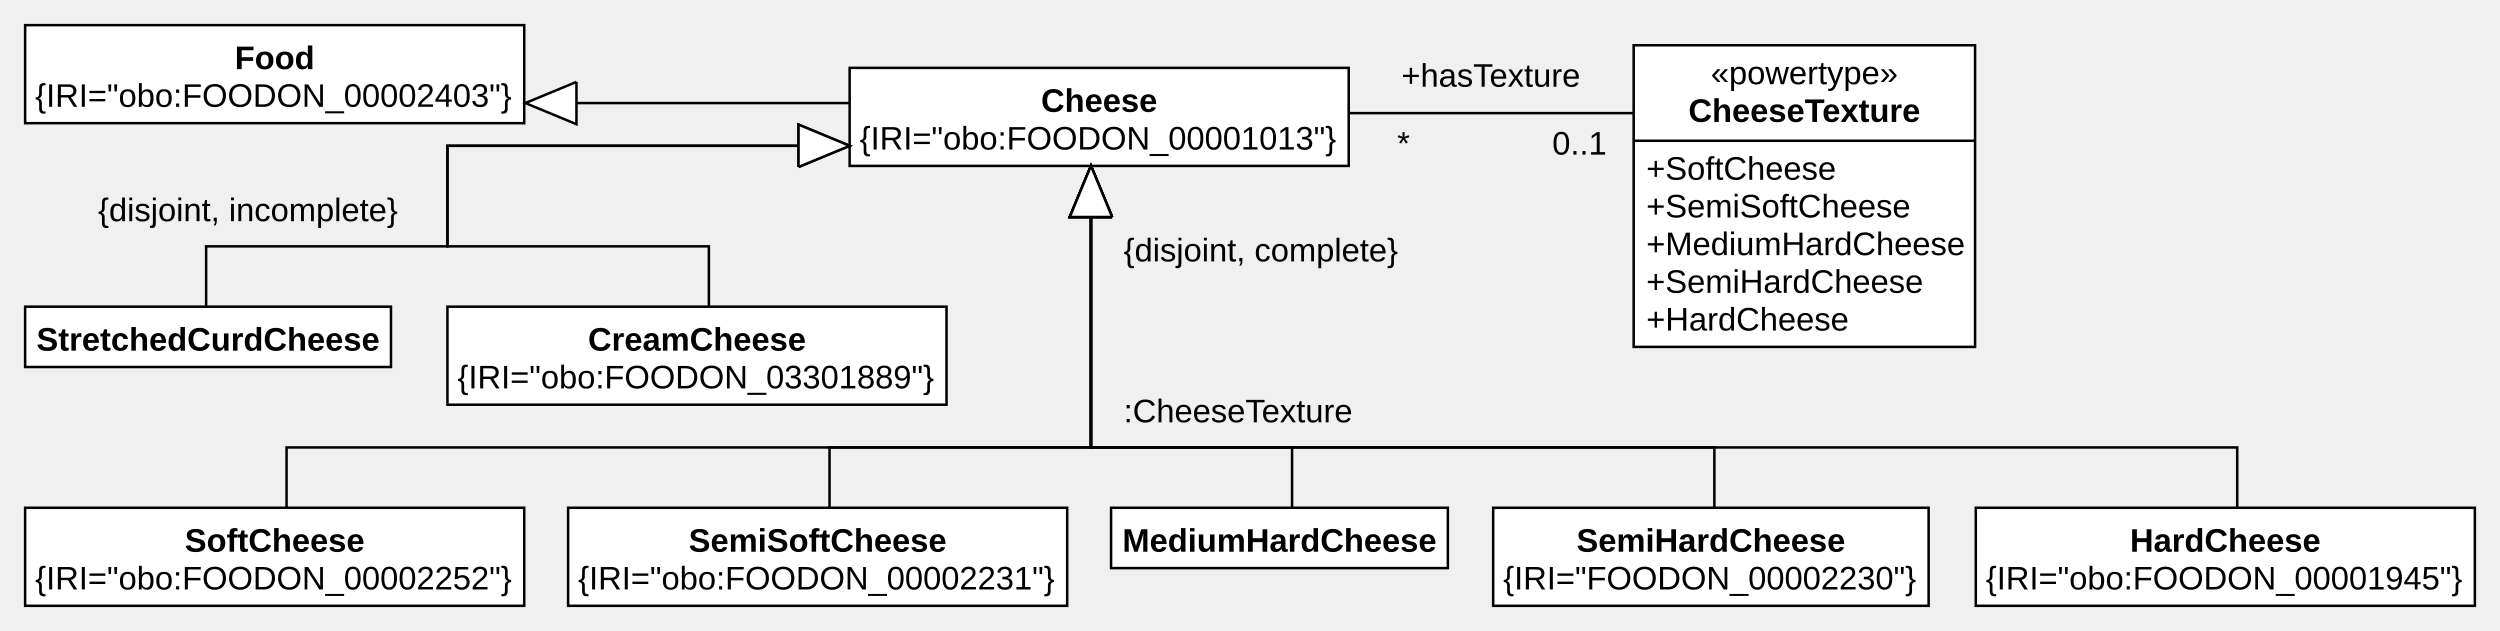
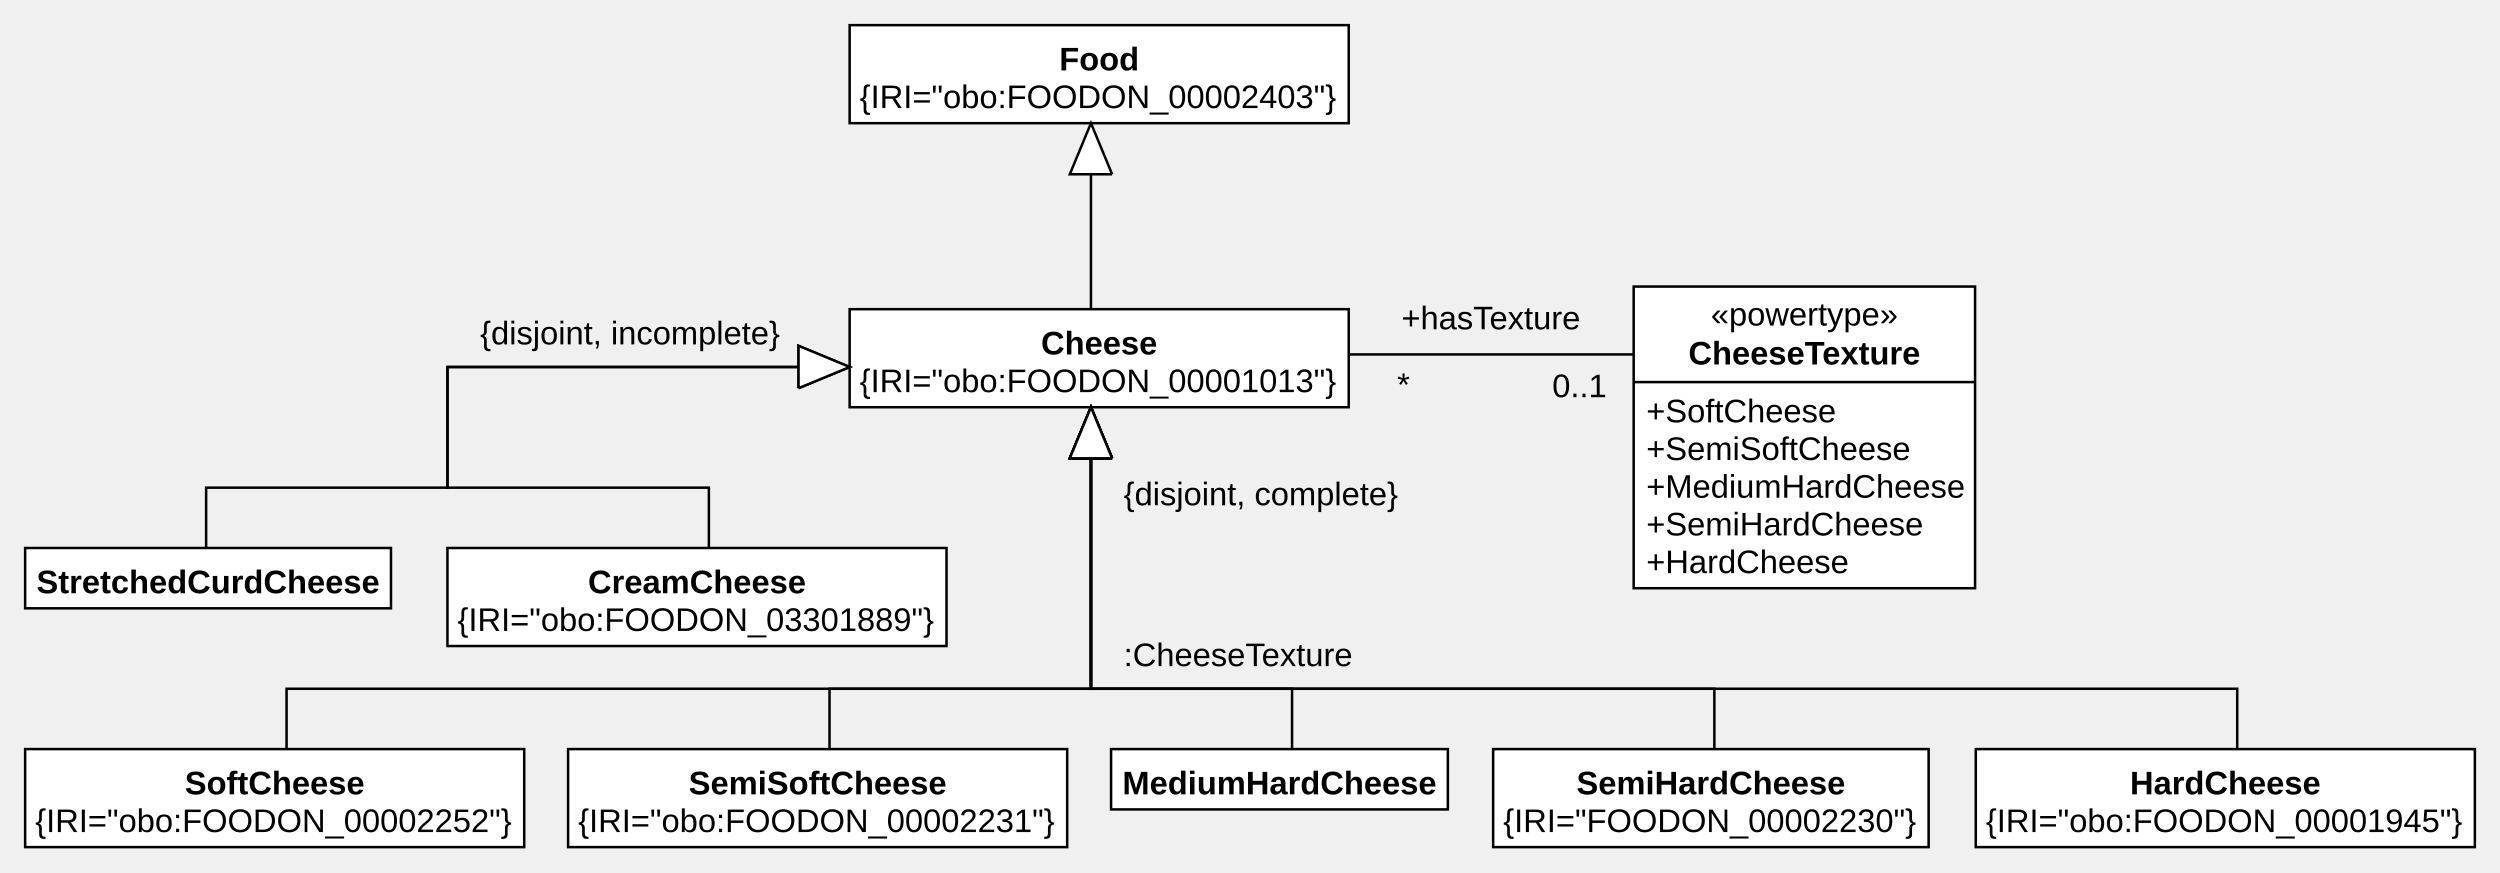
- <svg xmlns="http://www.w3.org/2000/svg" version="1.1" width="994.541" height="251">
+ <svg xmlns="http://www.w3.org/2000/svg" version="1.1" width="994.541" height="347">
  <defs />
  <g>
-     <g transform="translate(-6,-318) scale(1,1)">
+     <g transform="translate(-6,-222) scale(1,1)">
      <rect fill="#ffffff" stroke="none" x="344" y="345" width="198.541" height="39" />
    </g>
-     <g transform="translate(-6,-318) scale(1,1)">
+     <g transform="translate(-6,-222) scale(1,1)">
      <path fill="none" stroke="#000000" d="M 344 345 L 542.541 345 L 542.541 384 L 344 384 L 344 345 Z Z" stroke-miterlimit="10" />
    </g>
-     <g transform="translate(-6,-318) scale(1,1)">
-       <g>
-         <path fill="none" stroke="none" />
-         <text fill="#000000" stroke="none" font-family="Arial" font-size="13px" font-style="normal" font-weight="bold" text-decoration="none" x="420.146" y="362.5">Cheese</text>
-       </g>
-     </g>
-     <g transform="translate(-6,-318) scale(1,1)">
-       <g>
-         <path fill="none" stroke="none" />
-         <text fill="#000000" stroke="none" font-family="Arial" font-size="13px" font-style="normal" font-weight="normal" text-decoration="none" x="348" y="377.5">{IRI="obo:FOODON_00001013"}</text>
-       </g>
-     </g>
-     <g transform="translate(-6,-318) scale(1,1)">
+     <g transform="translate(-6,-222) scale(1,1)">
+       <g>
+         <path fill="none" stroke="none" />
+         <text fill="#000000" stroke="none" font-family="Arial" font-size="13px" font-style="normal" font-weight="bold" text-decoration="none" x="420.146" y="363">Cheese</text>
+       </g>
+     </g>
+     <g transform="translate(-6,-222) scale(1,1)">
+       <g>
+         <path fill="none" stroke="none" />
+         <text fill="#000000" stroke="none" font-family="Arial" font-size="13px" font-style="normal" font-weight="normal" text-decoration="none" x="348" y="378">{IRI="obo:FOODON_00001013"}</text>
+       </g>
+     </g>
+     <g transform="translate(-6,-222) scale(1,1)">
      <rect fill="#ffffff" stroke="none" x="655.902" y="336" width="135.813" height="120" />
    </g>
-     <g transform="translate(-6,-318) scale(1,1)">
+     <g transform="translate(-6,-222) scale(1,1)">
      <path fill="none" stroke="#000000" d="M 655.902 336 L 791.715 336 L 791.715 456 L 655.902 456 L 655.902 336 Z Z" stroke-miterlimit="10" />
    </g>
-     <g transform="translate(-6,-318) scale(1,1)">
+     <g transform="translate(-6,-222) scale(1,1)">
      <path fill="none" stroke="#000000" d="M 655.902 374 L 791.715 374" stroke-miterlimit="10" />
    </g>
-     <g transform="translate(-6,-318) scale(1,1)">
+     <g transform="translate(-6,-222) scale(1,1)">
      <g>
        <path fill="none" stroke="none" />
        <text fill="#000000" stroke="none" font-family="Arial" font-size="13px" font-style="normal" font-weight="normal" text-decoration="none" x="686.589" y="351.5">«powertype»</text>
      </g>
    </g>
-     <g transform="translate(-6,-318) scale(1,1)">
-       <g>
-         <path fill="none" stroke="none" />
-         <text fill="#000000" stroke="none" font-family="Arial" font-size="13px" font-style="normal" font-weight="bold" text-decoration="none" x="677.687" y="366.5">CheeseTexture</text>
-       </g>
-     </g>
-     <g transform="translate(-6,-318) scale(1,1)">
-       <g>
-         <path fill="none" stroke="none" />
-         <text fill="#000000" stroke="none" font-family="Arial" font-size="13px" font-style="normal" font-weight="normal" text-decoration="none" x="660.902" y="389.5">+SoftCheese</text>
-       </g>
-     </g>
-     <g transform="translate(-6,-318) scale(1,1)">
-       <g>
-         <path fill="none" stroke="none" />
-         <text fill="#000000" stroke="none" font-family="Arial" font-size="13px" font-style="normal" font-weight="normal" text-decoration="none" x="660.902" y="404.5">+SemiSoftCheese</text>
-       </g>
-     </g>
-     <g transform="translate(-6,-318) scale(1,1)">
-       <g>
-         <path fill="none" stroke="none" />
-         <text fill="#000000" stroke="none" font-family="Arial" font-size="13px" font-style="normal" font-weight="normal" text-decoration="none" x="660.902" y="419.5">+MediumHardCheese</text>
-       </g>
-     </g>
-     <g transform="translate(-6,-318) scale(1,1)">
-       <g>
-         <path fill="none" stroke="none" />
-         <text fill="#000000" stroke="none" font-family="Arial" font-size="13px" font-style="normal" font-weight="normal" text-decoration="none" x="660.902" y="434.5">+SemiHardCheese</text>
-       </g>
-     </g>
-     <g transform="translate(-6,-318) scale(1,1)">
-       <g>
-         <path fill="none" stroke="none" />
-         <text fill="#000000" stroke="none" font-family="Arial" font-size="13px" font-style="normal" font-weight="normal" text-decoration="none" x="660.902" y="449.5">+HardCheese</text>
-       </g>
-     </g>
-     <g transform="translate(-6,-318) scale(1,1)">
+     <g transform="translate(-6,-222) scale(1,1)">
+       <g>
+         <path fill="none" stroke="none" />
+         <text fill="#000000" stroke="none" font-family="Arial" font-size="13px" font-style="normal" font-weight="bold" text-decoration="none" x="677.687" y="367">CheeseTexture</text>
+       </g>
+     </g>
+     <g transform="translate(-6,-222) scale(1,1)">
+       <g>
+         <path fill="none" stroke="none" />
+         <text fill="#000000" stroke="none" font-family="Arial" font-size="13px" font-style="normal" font-weight="normal" text-decoration="none" x="660.902" y="390">+SoftCheese</text>
+       </g>
+     </g>
+     <g transform="translate(-6,-222) scale(1,1)">
+       <g>
+         <path fill="none" stroke="none" />
+         <text fill="#000000" stroke="none" font-family="Arial" font-size="13px" font-style="normal" font-weight="normal" text-decoration="none" x="660.902" y="405">+SemiSoftCheese</text>
+       </g>
+     </g>
+     <g transform="translate(-6,-222) scale(1,1)">
+       <g>
+         <path fill="none" stroke="none" />
+         <text fill="#000000" stroke="none" font-family="Arial" font-size="13px" font-style="normal" font-weight="normal" text-decoration="none" x="660.902" y="420">+MediumHardCheese</text>
+       </g>
+     </g>
+     <g transform="translate(-6,-222) scale(1,1)">
+       <g>
+         <path fill="none" stroke="none" />
+         <text fill="#000000" stroke="none" font-family="Arial" font-size="13px" font-style="normal" font-weight="normal" text-decoration="none" x="660.902" y="435">+SemiHardCheese</text>
+       </g>
+     </g>
+     <g transform="translate(-6,-222) scale(1,1)">
+       <g>
+         <path fill="none" stroke="none" />
+         <text fill="#000000" stroke="none" font-family="Arial" font-size="13px" font-style="normal" font-weight="normal" text-decoration="none" x="660.902" y="450">+HardCheese</text>
+       </g>
+     </g>
+     <g transform="translate(-6,-222) scale(1,1)">
      <rect fill="#ffffff" stroke="none" x="16" y="520" width="198.541" height="39" />
    </g>
-     <g transform="translate(-6,-318) scale(1,1)">
+     <g transform="translate(-6,-222) scale(1,1)">
      <path fill="none" stroke="#000000" d="M 16 520 L 214.541 520 L 214.541 559 L 16 559 L 16 520 Z Z" stroke-miterlimit="10" />
    </g>
-     <g transform="translate(-6,-318) scale(1,1)">
-       <g>
-         <path fill="none" stroke="none" />
-         <text fill="#000000" stroke="none" font-family="Arial" font-size="13px" font-style="normal" font-weight="bold" text-decoration="none" x="79.511" y="537.5">SoftCheese</text>
-       </g>
-     </g>
-     <g transform="translate(-6,-318) scale(1,1)">
-       <g>
-         <path fill="none" stroke="none" />
-         <text fill="#000000" stroke="none" font-family="Arial" font-size="13px" font-style="normal" font-weight="normal" text-decoration="none" x="20" y="552.5">{IRI="obo:FOODON_00002252"}</text>
-       </g>
-     </g>
-     <g transform="translate(-6,-318) scale(1,1)">
+     <g transform="translate(-6,-222) scale(1,1)">
+       <g>
+         <path fill="none" stroke="none" />
+         <text fill="#000000" stroke="none" font-family="Arial" font-size="13px" font-style="normal" font-weight="bold" text-decoration="none" x="79.511" y="538">SoftCheese</text>
+       </g>
+     </g>
+     <g transform="translate(-6,-222) scale(1,1)">
+       <g>
+         <path fill="none" stroke="none" />
+         <text fill="#000000" stroke="none" font-family="Arial" font-size="13px" font-style="normal" font-weight="normal" text-decoration="none" x="20" y="553">{IRI="obo:FOODON_00002252"}</text>
+       </g>
+     </g>
+     <g transform="translate(-6,-222) scale(1,1)">
      <rect fill="#ffffff" stroke="none" x="232" y="520" width="198.541" height="39" />
    </g>
-     <g transform="translate(-6,-318) scale(1,1)">
+     <g transform="translate(-6,-222) scale(1,1)">
      <path fill="none" stroke="#000000" d="M 232 520 L 430.541 520 L 430.541 559 L 232 559 L 232 520 Z Z" stroke-miterlimit="10" />
    </g>
-     <g transform="translate(-6,-318) scale(1,1)">
-       <g>
-         <path fill="none" stroke="none" />
-         <text fill="#000000" stroke="none" font-family="Arial" font-size="13px" font-style="normal" font-weight="bold" text-decoration="none" x="279.975" y="537.5">SemiSoftCheese</text>
-       </g>
-     </g>
-     <g transform="translate(-6,-318) scale(1,1)">
-       <g>
-         <path fill="none" stroke="none" />
-         <text fill="#000000" stroke="none" font-family="Arial" font-size="13px" font-style="normal" font-weight="normal" text-decoration="none" x="236" y="552.5">{IRI="obo:FOODON_00002231"}</text>
-       </g>
-     </g>
-     <g transform="translate(-6,-318) scale(1,1)">
+     <g transform="translate(-6,-222) scale(1,1)">
+       <g>
+         <path fill="none" stroke="none" />
+         <text fill="#000000" stroke="none" font-family="Arial" font-size="13px" font-style="normal" font-weight="bold" text-decoration="none" x="279.975" y="538">SemiSoftCheese</text>
+       </g>
+     </g>
+     <g transform="translate(-6,-222) scale(1,1)">
+       <g>
+         <path fill="none" stroke="none" />
+         <text fill="#000000" stroke="none" font-family="Arial" font-size="13px" font-style="normal" font-weight="normal" text-decoration="none" x="236" y="553">{IRI="obo:FOODON_00002231"}</text>
+       </g>
+     </g>
+     <g transform="translate(-6,-222) scale(1,1)">
      <rect fill="#ffffff" stroke="none" x="600" y="520" width="173.239" height="39" />
    </g>
-     <g transform="translate(-6,-318) scale(1,1)">
+     <g transform="translate(-6,-222) scale(1,1)">
      <path fill="none" stroke="#000000" d="M 600 520 L 773.239 520 L 773.239 559 L 600 559 L 600 520 Z Z" stroke-miterlimit="10" />
    </g>
-     <g transform="translate(-6,-318) scale(1,1)">
-       <g>
-         <path fill="none" stroke="none" />
-         <text fill="#000000" stroke="none" font-family="Arial" font-size="13px" font-style="normal" font-weight="bold" text-decoration="none" x="633.15" y="537.5">SemiHardCheese</text>
-       </g>
-     </g>
-     <g transform="translate(-6,-318) scale(1,1)">
-       <g>
-         <path fill="none" stroke="none" />
-         <text fill="#000000" stroke="none" font-family="Arial" font-size="13px" font-style="normal" font-weight="normal" text-decoration="none" x="604" y="552.5">{IRI="FOODON_00002230"}</text>
-       </g>
-     </g>
-     <g transform="translate(-6,-318) scale(1,1)">
+     <g transform="translate(-6,-222) scale(1,1)">
+       <g>
+         <path fill="none" stroke="none" />
+         <text fill="#000000" stroke="none" font-family="Arial" font-size="13px" font-style="normal" font-weight="bold" text-decoration="none" x="633.15" y="538">SemiHardCheese</text>
+       </g>
+     </g>
+     <g transform="translate(-6,-222) scale(1,1)">
+       <g>
+         <path fill="none" stroke="none" />
+         <text fill="#000000" stroke="none" font-family="Arial" font-size="13px" font-style="normal" font-weight="normal" text-decoration="none" x="604" y="553">{IRI="FOODON_00002230"}</text>
+       </g>
+     </g>
+     <g transform="translate(-6,-222) scale(1,1)">
      <rect fill="#ffffff" stroke="none" x="792" y="520" width="198.541" height="39" />
    </g>
-     <g transform="translate(-6,-318) scale(1,1)">
+     <g transform="translate(-6,-222) scale(1,1)">
      <path fill="none" stroke="#000000" d="M 792 520 L 990.541 520 L 990.541 559 L 792 559 L 792 520 Z Z" stroke-miterlimit="10" />
    </g>
-     <g transform="translate(-6,-318) scale(1,1)">
-       <g>
-         <path fill="none" stroke="none" />
-         <text fill="#000000" stroke="none" font-family="Arial" font-size="13px" font-style="normal" font-weight="bold" text-decoration="none" x="853.337" y="537.5">HardCheese</text>
-       </g>
-     </g>
-     <g transform="translate(-6,-318) scale(1,1)">
-       <g>
-         <path fill="none" stroke="none" />
-         <text fill="#000000" stroke="none" font-family="Arial" font-size="13px" font-style="normal" font-weight="normal" text-decoration="none" x="796" y="552.5">{IRI="obo:FOODON_00001945"}</text>
-       </g>
-     </g>
-     <g transform="translate(-6,-318) scale(1,1)">
+     <g transform="translate(-6,-222) scale(1,1)">
+       <g>
+         <path fill="none" stroke="none" />
+         <text fill="#000000" stroke="none" font-family="Arial" font-size="13px" font-style="normal" font-weight="bold" text-decoration="none" x="853.337" y="538">HardCheese</text>
+       </g>
+     </g>
+     <g transform="translate(-6,-222) scale(1,1)">
+       <g>
+         <path fill="none" stroke="none" />
+         <text fill="#000000" stroke="none" font-family="Arial" font-size="13px" font-style="normal" font-weight="normal" text-decoration="none" x="796" y="553">{IRI="obo:FOODON_00001945"}</text>
+       </g>
+     </g>
+     <g transform="translate(-6,-222) scale(1,1)">
      <rect fill="#ffffff" stroke="none" x="16" y="440" width="145.538" height="24" />
    </g>
-     <g transform="translate(-6,-318) scale(1,1)">
+     <g transform="translate(-6,-222) scale(1,1)">
      <path fill="none" stroke="#000000" d="M 16 440 L 161.538 440 L 161.538 464 L 16 464 L 16 440 Z Z" stroke-miterlimit="10" />
    </g>
-     <g transform="translate(-6,-318) scale(1,1)">
-       <g>
-         <path fill="none" stroke="none" />
-         <text fill="#000000" stroke="none" font-family="Arial" font-size="13px" font-style="normal" font-weight="bold" text-decoration="none" x="20.5" y="457.5">StretchedCurdCheese</text>
-       </g>
-     </g>
-     <g transform="translate(-6,-318) scale(1,1)">
+     <g transform="translate(-6,-222) scale(1,1)">
+       <g>
+         <path fill="none" stroke="none" />
+         <text fill="#000000" stroke="none" font-family="Arial" font-size="13px" font-style="normal" font-weight="bold" text-decoration="none" x="20.5" y="458">StretchedCurdCheese</text>
+       </g>
+     </g>
+     <g transform="translate(-6,-222) scale(1,1)">
      <rect fill="#ffffff" stroke="none" x="448" y="520" width="133.979" height="24" />
    </g>
-     <g transform="translate(-6,-318) scale(1,1)">
+     <g transform="translate(-6,-222) scale(1,1)">
      <path fill="none" stroke="#000000" d="M 448 520 L 581.979 520 L 581.979 544 L 448 544 L 448 520 Z Z" stroke-miterlimit="10" />
    </g>
-     <g transform="translate(-6,-318) scale(1,1)">
-       <g>
-         <path fill="none" stroke="none" />
-         <text fill="#000000" stroke="none" font-family="Arial" font-size="13px" font-style="normal" font-weight="bold" text-decoration="none" x="452.5" y="537.5">MediumHardCheese</text>
-       </g>
-     </g>
-     <g transform="translate(-6,-318) scale(1,1)">
+     <g transform="translate(-6,-222) scale(1,1)">
+       <g>
+         <path fill="none" stroke="none" />
+         <text fill="#000000" stroke="none" font-family="Arial" font-size="13px" font-style="normal" font-weight="bold" text-decoration="none" x="452.5" y="538">MediumHardCheese</text>
+       </g>
+     </g>
+     <g transform="translate(-6,-222) scale(1,1)">
      <path fill="none" stroke="#000000" d="M 896 520 L 896 496 L 440 496 L 440 384" stroke-miterlimit="10" />
    </g>
-     <g transform="translate(-6,-318) scale(1,1)">
-       <path fill="#FFFFFF" stroke="none" d="M 448.419 404.325 L 440 384 L 431.581 404.325" />
-     </g>
-     <g transform="translate(-6,-318) scale(1,1)">
-       <path fill="none" stroke="#000000" d="M 448.419 404.325 L 440 384 L 431.581 404.325 L 448.419 404.325" stroke-miterlimit="10" />
-     </g>
-     <g transform="translate(-6,-318) scale(1,1)">
+     <g transform="translate(-6,-222) scale(1,1)">
+       <path fill="#FFFFFF" stroke="none" d="M 448.419 404.325 L 440 384 L 431.581 404.325" />
+     </g>
+     <g transform="translate(-6,-222) scale(1,1)">
+       <path fill="none" stroke="#000000" d="M 448.419 404.325 L 440 384 L 431.581 404.325 L 448.419 404.325" stroke-miterlimit="10" />
+     </g>
+     <g transform="translate(-6,-222) scale(1,1)">
      <path fill="none" stroke="#000000" d="M 688 520 L 688 496 L 440 496 L 440 384" stroke-miterlimit="10" />
    </g>
-     <g transform="translate(-6,-318) scale(1,1)">
-       <path fill="#FFFFFF" stroke="none" d="M 448.419 404.325 L 440 384 L 431.581 404.325" />
-     </g>
-     <g transform="translate(-6,-318) scale(1,1)">
-       <path fill="none" stroke="#000000" d="M 448.419 404.325 L 440 384 L 431.581 404.325 L 448.419 404.325" stroke-miterlimit="10" />
-     </g>
-     <g transform="translate(-6,-318) scale(1,1)">
+     <g transform="translate(-6,-222) scale(1,1)">
+       <path fill="#FFFFFF" stroke="none" d="M 448.419 404.325 L 440 384 L 431.581 404.325" />
+     </g>
+     <g transform="translate(-6,-222) scale(1,1)">
+       <path fill="none" stroke="#000000" d="M 448.419 404.325 L 440 384 L 431.581 404.325 L 448.419 404.325" stroke-miterlimit="10" />
+     </g>
+     <g transform="translate(-6,-222) scale(1,1)">
      <path fill="none" stroke="#000000" d="M 520 520 L 520 496 L 440 496 L 440 384" stroke-miterlimit="10" />
    </g>
-     <g transform="translate(-6,-318) scale(1,1)">
-       <path fill="#FFFFFF" stroke="none" d="M 448.419 404.325 L 440 384 L 431.581 404.325" />
-     </g>
-     <g transform="translate(-6,-318) scale(1,1)">
-       <path fill="none" stroke="#000000" d="M 448.419 404.325 L 440 384 L 431.581 404.325 L 448.419 404.325" stroke-miterlimit="10" />
-     </g>
-     <g transform="translate(-6,-318) scale(1,1)">
+     <g transform="translate(-6,-222) scale(1,1)">
+       <path fill="#FFFFFF" stroke="none" d="M 448.419 404.325 L 440 384 L 431.581 404.325" />
+     </g>
+     <g transform="translate(-6,-222) scale(1,1)">
+       <path fill="none" stroke="#000000" d="M 448.419 404.325 L 440 384 L 431.581 404.325 L 448.419 404.325" stroke-miterlimit="10" />
+     </g>
+     <g transform="translate(-6,-222) scale(1,1)">
      <path fill="none" stroke="#000000" d="M 336 520 L 336 496 L 440 496 L 440 384" stroke-miterlimit="10" />
    </g>
-     <g transform="translate(-6,-318) scale(1,1)">
-       <path fill="#FFFFFF" stroke="none" d="M 448.419 404.325 L 440 384 L 431.581 404.325" />
-     </g>
-     <g transform="translate(-6,-318) scale(1,1)">
-       <path fill="none" stroke="#000000" d="M 448.419 404.325 L 440 384 L 431.581 404.325 L 448.419 404.325" stroke-miterlimit="10" />
-     </g>
-     <g transform="translate(-6,-318) scale(1,1)">
+     <g transform="translate(-6,-222) scale(1,1)">
+       <path fill="#FFFFFF" stroke="none" d="M 448.419 404.325 L 440 384 L 431.581 404.325" />
+     </g>
+     <g transform="translate(-6,-222) scale(1,1)">
+       <path fill="none" stroke="#000000" d="M 448.419 404.325 L 440 384 L 431.581 404.325 L 448.419 404.325" stroke-miterlimit="10" />
+     </g>
+     <g transform="translate(-6,-222) scale(1,1)">
      <path fill="none" stroke="#000000" d="M 120 520 L 120 496 L 440 496 L 440 384" stroke-miterlimit="10" />
    </g>
-     <g transform="translate(-6,-318) scale(1,1)">
-       <path fill="#FFFFFF" stroke="none" d="M 448.419 404.325 L 440 384 L 431.581 404.325" />
-     </g>
-     <g transform="translate(-6,-318) scale(1,1)">
-       <path fill="none" stroke="#000000" d="M 448.419 404.325 L 440 384 L 431.581 404.325 L 448.419 404.325" stroke-miterlimit="10" />
-     </g>
-     <g transform="translate(-6,-318) scale(1,1)">
-       <g>
-         <path fill="none" stroke="none" />
-         <text fill="#000000" stroke="none" font-family="Arial" font-size="13px" font-style="normal" font-weight="normal" text-decoration="none" x="453" y="486">:CheeseTexture</text>
-       </g>
-     </g>
-     <g transform="translate(-6,-318) scale(1,1)">
+     <g transform="translate(-6,-222) scale(1,1)">
+       <path fill="#FFFFFF" stroke="none" d="M 448.419 404.325 L 440 384 L 431.581 404.325" />
+     </g>
+     <g transform="translate(-6,-222) scale(1,1)">
+       <path fill="none" stroke="#000000" d="M 448.419 404.325 L 440 384 L 431.581 404.325 L 448.419 404.325" stroke-miterlimit="10" />
+     </g>
+     <g transform="translate(-6,-222) scale(1,1)">
+       <g>
+         <path fill="none" stroke="none" />
+         <text fill="#000000" stroke="none" font-family="Arial" font-size="13px" font-style="normal" font-weight="normal" text-decoration="none" x="453" y="487">:CheeseTexture</text>
+       </g>
+     </g>
+     <g transform="translate(-6,-222) scale(1,1)">
      <rect fill="#ffffff" stroke="none" x="184" y="440" width="198.541" height="39" />
    </g>
-     <g transform="translate(-6,-318) scale(1,1)">
+     <g transform="translate(-6,-222) scale(1,1)">
      <path fill="none" stroke="#000000" d="M 184 440 L 382.541 440 L 382.541 479 L 184 479 L 184 440 Z Z" stroke-miterlimit="10" />
    </g>
-     <g transform="translate(-6,-318) scale(1,1)">
-       <g>
-         <path fill="none" stroke="none" />
-         <text fill="#000000" stroke="none" font-family="Arial" font-size="13px" font-style="normal" font-weight="bold" text-decoration="none" x="239.913" y="457.5">CreamCheese</text>
-       </g>
-     </g>
-     <g transform="translate(-6,-318) scale(1,1)">
-       <g>
-         <path fill="none" stroke="none" />
-         <text fill="#000000" stroke="none" font-family="Arial" font-size="13px" font-style="normal" font-weight="normal" text-decoration="none" x="188" y="472.5">{IRI="obo:FOODON_03301889"}</text>
-       </g>
-     </g>
-     <g transform="translate(-6,-318) scale(1,1)">
-       <path fill="none" stroke="#000000" d="M 88 440 L 88 416 L 184 416 L 184 376 L 344 376" stroke-miterlimit="10" />
-     </g>
-     <g transform="translate(-6,-318) scale(1,1)">
-       <path fill="#FFFFFF" stroke="none" d="M 323.675 384.419 L 344 376 L 323.675 367.581" />
-     </g>
-     <g transform="translate(-6,-318) scale(1,1)">
-       <path fill="none" stroke="#000000" d="M 323.675 384.419 L 344 376 L 323.675 367.581 L 323.675 384.419" stroke-miterlimit="10" />
-     </g>
-     <g transform="translate(-6,-318) scale(1,1)">
-       <path fill="none" stroke="#000000" d="M 288 440 L 288 416 L 184 416 L 184 376 L 344 376" stroke-miterlimit="10" />
-     </g>
-     <g transform="translate(-6,-318) scale(1,1)">
-       <path fill="#FFFFFF" stroke="none" d="M 323.675 384.419 L 344 376 L 323.675 367.581" />
-     </g>
-     <g transform="translate(-6,-318) scale(1,1)">
-       <path fill="none" stroke="#000000" d="M 323.675 384.419 L 344 376 L 323.675 367.581 L 323.675 384.419" stroke-miterlimit="10" />
-     </g>
-     <g transform="translate(-6,-318) scale(1,1)">
+     <g transform="translate(-6,-222) scale(1,1)">
+       <g>
+         <path fill="none" stroke="none" />
+         <text fill="#000000" stroke="none" font-family="Arial" font-size="13px" font-style="normal" font-weight="bold" text-decoration="none" x="239.913" y="458">CreamCheese</text>
+       </g>
+     </g>
+     <g transform="translate(-6,-222) scale(1,1)">
+       <g>
+         <path fill="none" stroke="none" />
+         <text fill="#000000" stroke="none" font-family="Arial" font-size="13px" font-style="normal" font-weight="normal" text-decoration="none" x="188" y="473">{IRI="obo:FOODON_03301889"}</text>
+       </g>
+     </g>
+     <g transform="translate(-6,-222) scale(1,1)">
+       <path fill="none" stroke="#000000" d="M 88 440 L 88 416 L 184 416 L 184 368 L 344 368" stroke-miterlimit="10" />
+     </g>
+     <g transform="translate(-6,-222) scale(1,1)">
+       <path fill="#FFFFFF" stroke="none" d="M 323.675 376.419 L 344 368 L 323.675 359.581" />
+     </g>
+     <g transform="translate(-6,-222) scale(1,1)">
+       <path fill="none" stroke="#000000" d="M 323.675 376.419 L 344 368 L 323.675 359.581 L 323.675 376.419" stroke-miterlimit="10" />
+     </g>
+     <g transform="translate(-6,-222) scale(1,1)">
+       <path fill="none" stroke="#000000" d="M 288 440 L 288 416 L 184 416 L 184 368 L 344 368" stroke-miterlimit="10" />
+     </g>
+     <g transform="translate(-6,-222) scale(1,1)">
+       <path fill="#FFFFFF" stroke="none" d="M 323.675 376.419 L 344 368 L 323.675 359.581" />
+     </g>
+     <g transform="translate(-6,-222) scale(1,1)">
+       <path fill="none" stroke="#000000" d="M 323.675 376.419 L 344 368 L 323.675 359.581 L 323.675 376.419" stroke-miterlimit="10" />
+     </g>
+     <g transform="translate(-6,-222) scale(1,1)">
      <path fill="none" stroke="#000000" d="M 543 363 L 656 363" stroke-miterlimit="10" />
    </g>
-     <g transform="translate(-6,-318) scale(1,1)">
-       <g>
-         <path fill="none" stroke="none" />
-         <text fill="#000000" stroke="none" font-family="Arial" font-size="13px" font-style="normal" font-weight="normal" text-decoration="none" x="563.5" y="352.5">+hasTexture</text>
-       </g>
-     </g>
-     <g transform="translate(-6,-318) scale(1,1)">
+     <g transform="translate(-6,-222) scale(1,1)">
+       <g>
+         <path fill="none" stroke="none" />
+         <text fill="#000000" stroke="none" font-family="Arial" font-size="13px" font-style="normal" font-weight="normal" text-decoration="none" x="563.5" y="353">+hasTexture</text>
+       </g>
+     </g>
+     <g transform="translate(-6,-222) scale(1,1)">
      <g>
        <path fill="none" stroke="none" />
        <text fill="#000000" stroke="none" font-family="Arial" font-size="13px" font-style="normal" font-weight="normal" text-decoration="none" x="561.812" y="379.5">*</text>
      </g>
    </g>
-     <g transform="translate(-6,-318) scale(1,1)">
-       <g>
-         <path fill="none" stroke="none" />
-         <text fill="#000000" stroke="none" font-family="Arial" font-size="13px" font-style="normal" font-weight="normal" text-decoration="none" x="623.5" y="379.5">0..1</text>
-       </g>
-     </g>
-     <g transform="translate(-6,-318) scale(1,1)">
-       <g>
-         <path fill="none" stroke="none" />
-         <text fill="#000000" stroke="none" font-family="Arial" font-size="13px" font-style="normal" font-weight="normal" text-decoration="none" x="453" y="422">{disjoint, complete}</text>
-       </g>
-     </g>
-     <g transform="translate(-6,-318) scale(1,1)">
-       <g>
-         <path fill="none" stroke="none" />
-         <text fill="#000000" stroke="none" font-family="Arial" font-size="13px" font-style="normal" font-weight="normal" text-decoration="none" x="45" y="406">{disjoint, incomplete}</text>
-       </g>
-     </g>
-     <g transform="translate(-6,-318) scale(1,1)">
-       <rect fill="#ffffff" stroke="none" x="16" y="328" width="198.541" height="39" />
-     </g>
-     <g transform="translate(-6,-318) scale(1,1)">
-       <path fill="none" stroke="#000000" d="M 16 328 L 214.541 328 L 214.541 367 L 16 367 L 16 328 Z Z" stroke-miterlimit="10" />
-     </g>
-     <g transform="translate(-6,-318) scale(1,1)">
-       <g>
-         <path fill="none" stroke="none" />
-         <text fill="#000000" stroke="none" font-family="Arial" font-size="13px" font-style="normal" font-weight="bold" text-decoration="none" x="99.389" y="345.5">Food</text>
-       </g>
-     </g>
-     <g transform="translate(-6,-318) scale(1,1)">
-       <g>
-         <path fill="none" stroke="none" />
-         <text fill="#000000" stroke="none" font-family="Arial" font-size="13px" font-style="normal" font-weight="normal" text-decoration="none" x="20" y="360.5">{IRI="obo:FOODON_00002403"}</text>
-       </g>
-     </g>
-     <g transform="translate(-6,-318) scale(1,1)">
-       <path fill="none" stroke="#000000" d="M 344 359 L 215 359" stroke-miterlimit="10" />
-     </g>
-     <g transform="translate(-6,-318) scale(1,1)">
-       <path fill="#FFFFFF" stroke="none" d="M 235.325 350.581 L 215 359 L 235.325 367.419" />
-     </g>
-     <g transform="translate(-6,-318) scale(1,1)">
-       <path fill="none" stroke="#000000" d="M 235.325 350.581 L 215 359 L 235.325 367.419 L 235.325 350.581" stroke-miterlimit="10" />
+     <g transform="translate(-6,-222) scale(1,1)">
+       <g>
+         <path fill="none" stroke="none" />
+         <text fill="#000000" stroke="none" font-family="Arial" font-size="13px" font-style="normal" font-weight="normal" text-decoration="none" x="623.5" y="380">0..1</text>
+       </g>
+     </g>
+     <g transform="translate(-6,-222) scale(1,1)">
+       <g>
+         <path fill="none" stroke="none" />
+         <text fill="#000000" stroke="none" font-family="Arial" font-size="13px" font-style="normal" font-weight="normal" text-decoration="none" x="453" y="423">{disjoint, complete}</text>
+       </g>
+     </g>
+     <g transform="translate(-6,-222) scale(1,1)">
+       <g>
+         <path fill="none" stroke="none" />
+         <text fill="#000000" stroke="none" font-family="Arial" font-size="13px" font-style="normal" font-weight="normal" text-decoration="none" x="197" y="359">{disjoint, incomplete}</text>
+       </g>
+     </g>
+     <g transform="translate(-6,-222) scale(1,1)">
+       <rect fill="#ffffff" stroke="none" x="344" y="232" width="198.541" height="39" />
+     </g>
+     <g transform="translate(-6,-222) scale(1,1)">
+       <path fill="none" stroke="#000000" d="M 344 232 L 542.541 232 L 542.541 271 L 344 271 L 344 232 Z Z" stroke-miterlimit="10" />
+     </g>
+     <g transform="translate(-6,-222) scale(1,1)">
+       <g>
+         <path fill="none" stroke="none" />
+         <text fill="#000000" stroke="none" font-family="Arial" font-size="13px" font-style="normal" font-weight="bold" text-decoration="none" x="427.389" y="250">Food</text>
+       </g>
+     </g>
+     <g transform="translate(-6,-222) scale(1,1)">
+       <g>
+         <path fill="none" stroke="none" />
+         <text fill="#000000" stroke="none" font-family="Arial" font-size="13px" font-style="normal" font-weight="normal" text-decoration="none" x="348" y="265">{IRI="obo:FOODON_00002403"}</text>
+       </g>
+     </g>
+     <g transform="translate(-6,-222) scale(1,1)">
+       <path fill="none" stroke="#000000" d="M 440 345 L 440 271" stroke-miterlimit="10" />
+     </g>
+     <g transform="translate(-6,-222) scale(1,1)">
+       <path fill="#FFFFFF" stroke="none" d="M 448.419 291.325 L 440 271 L 431.581 291.325" />
+     </g>
+     <g transform="translate(-6,-222) scale(1,1)">
+       <path fill="none" stroke="#000000" d="M 448.419 291.325 L 440 271 L 431.581 291.325 L 448.419 291.325" stroke-miterlimit="10" />
    </g>
  </g>
</svg>
